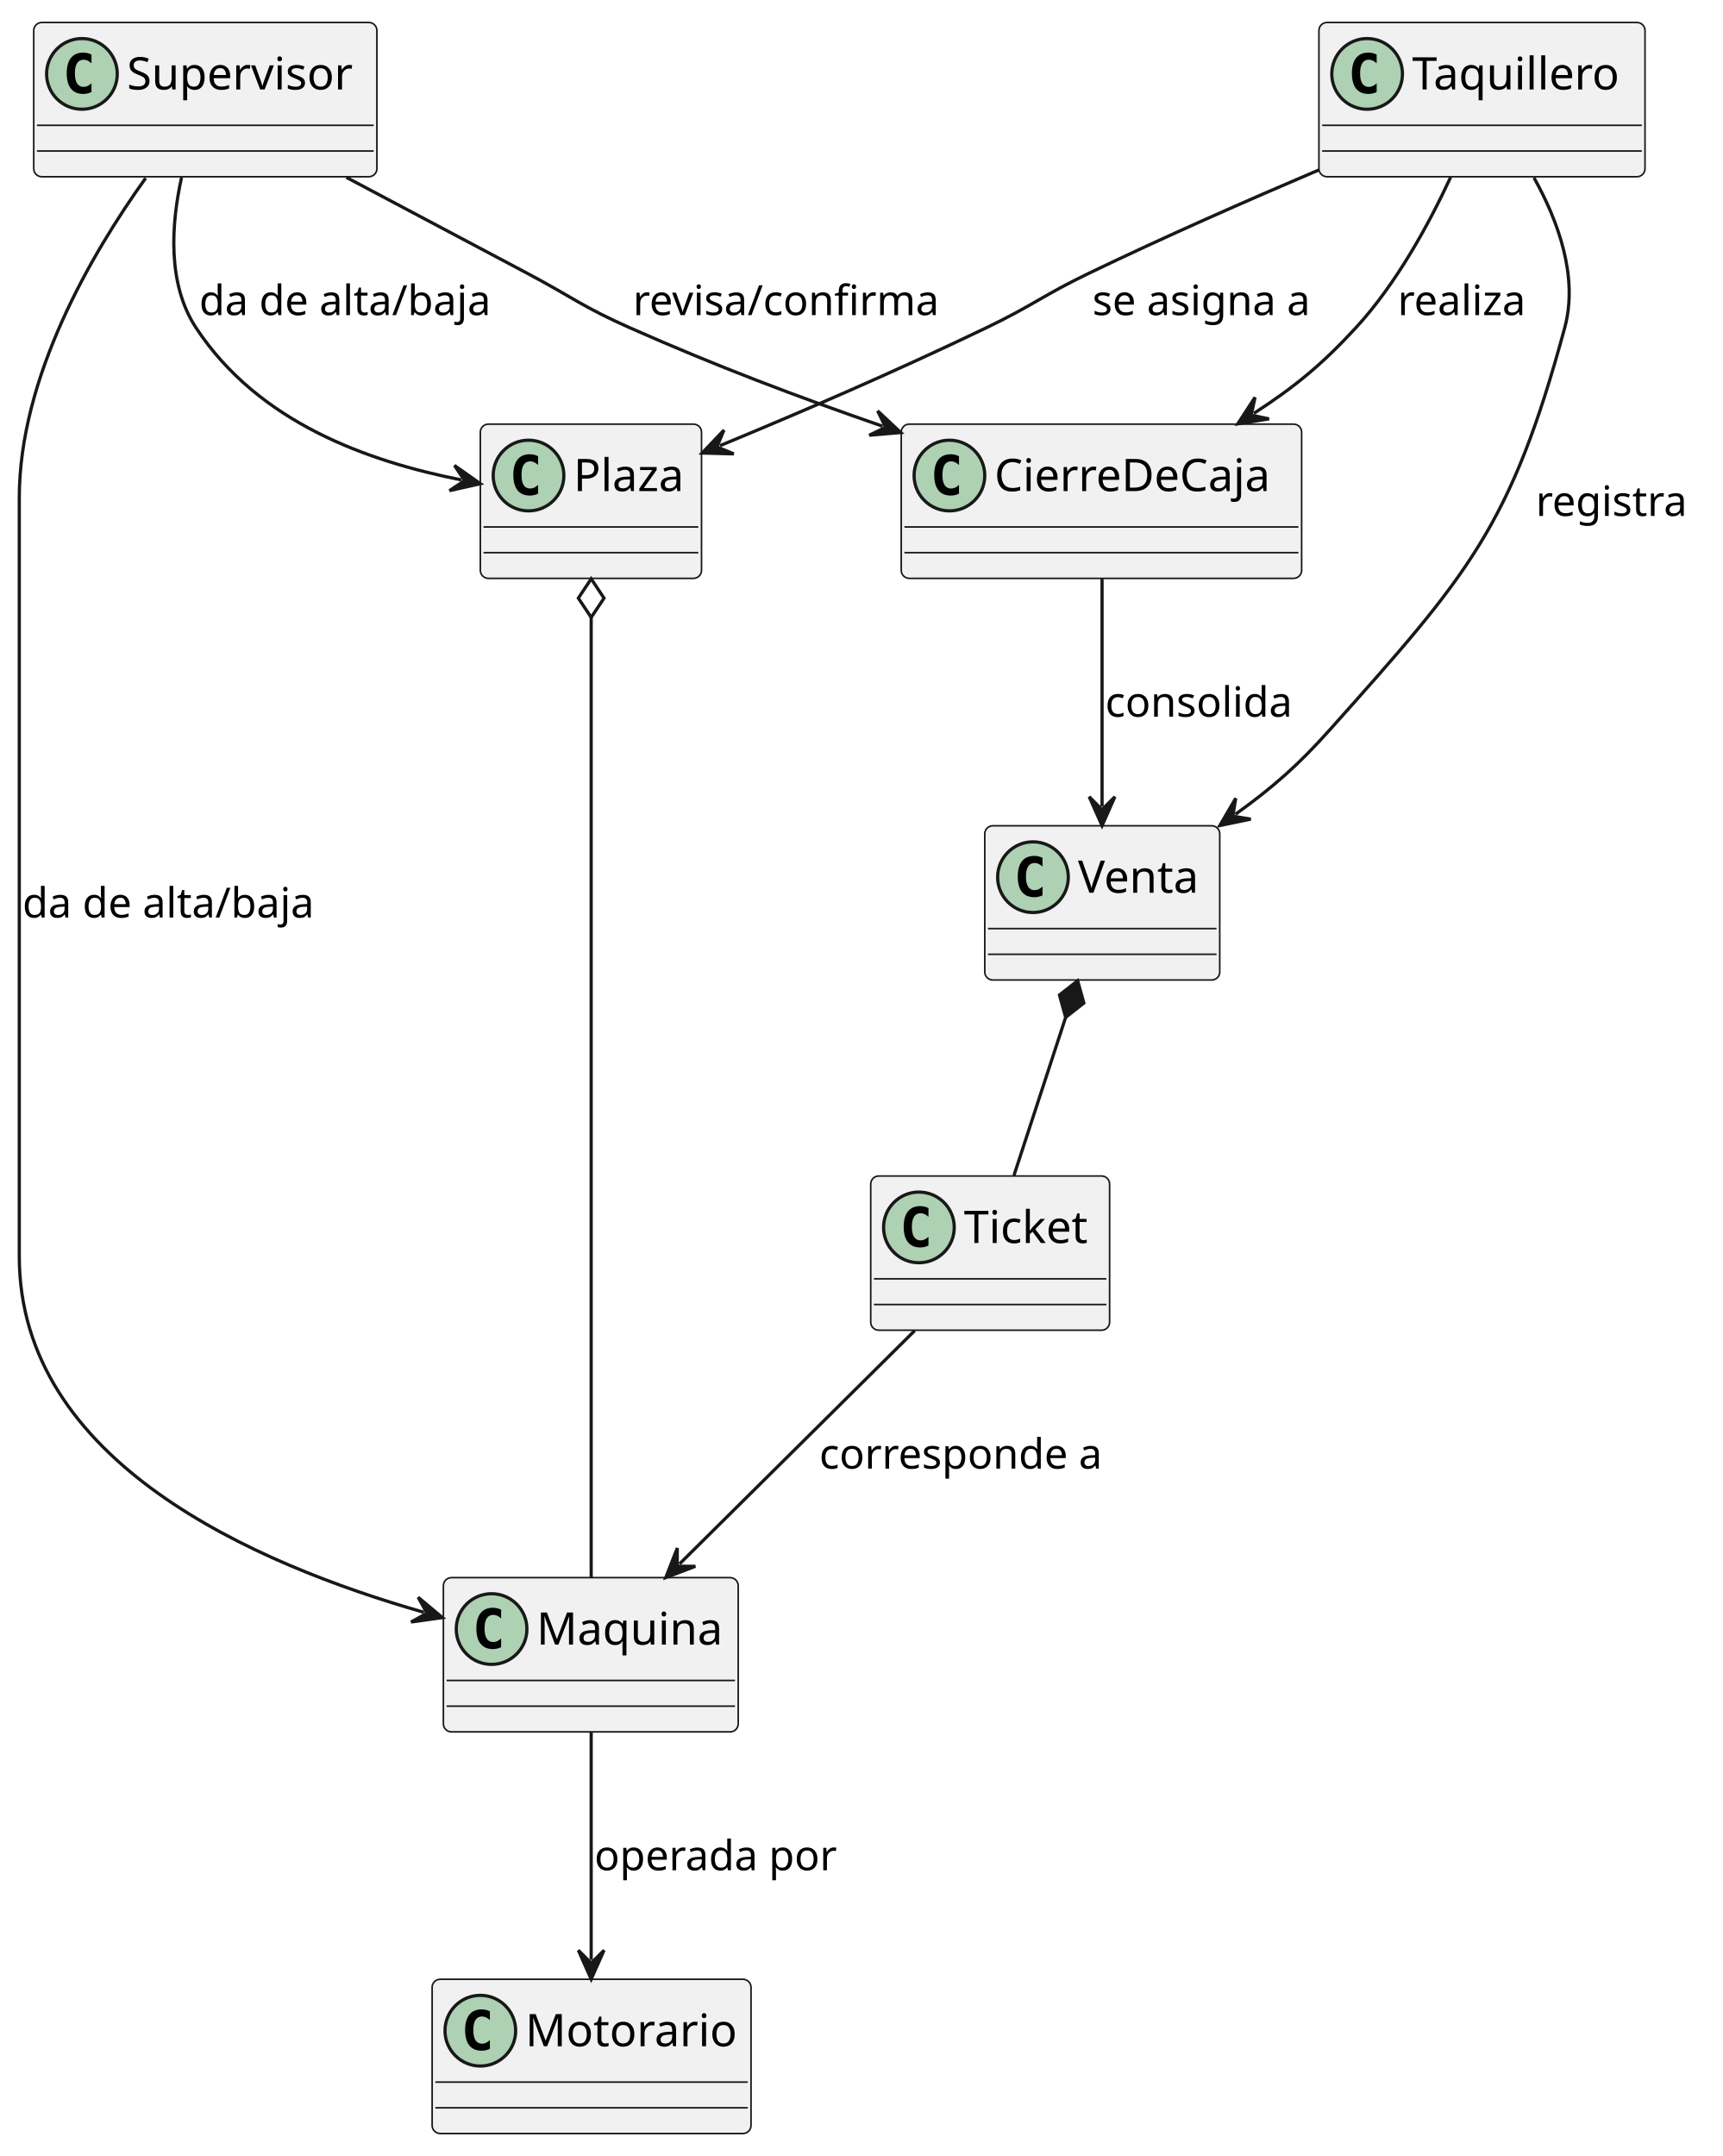
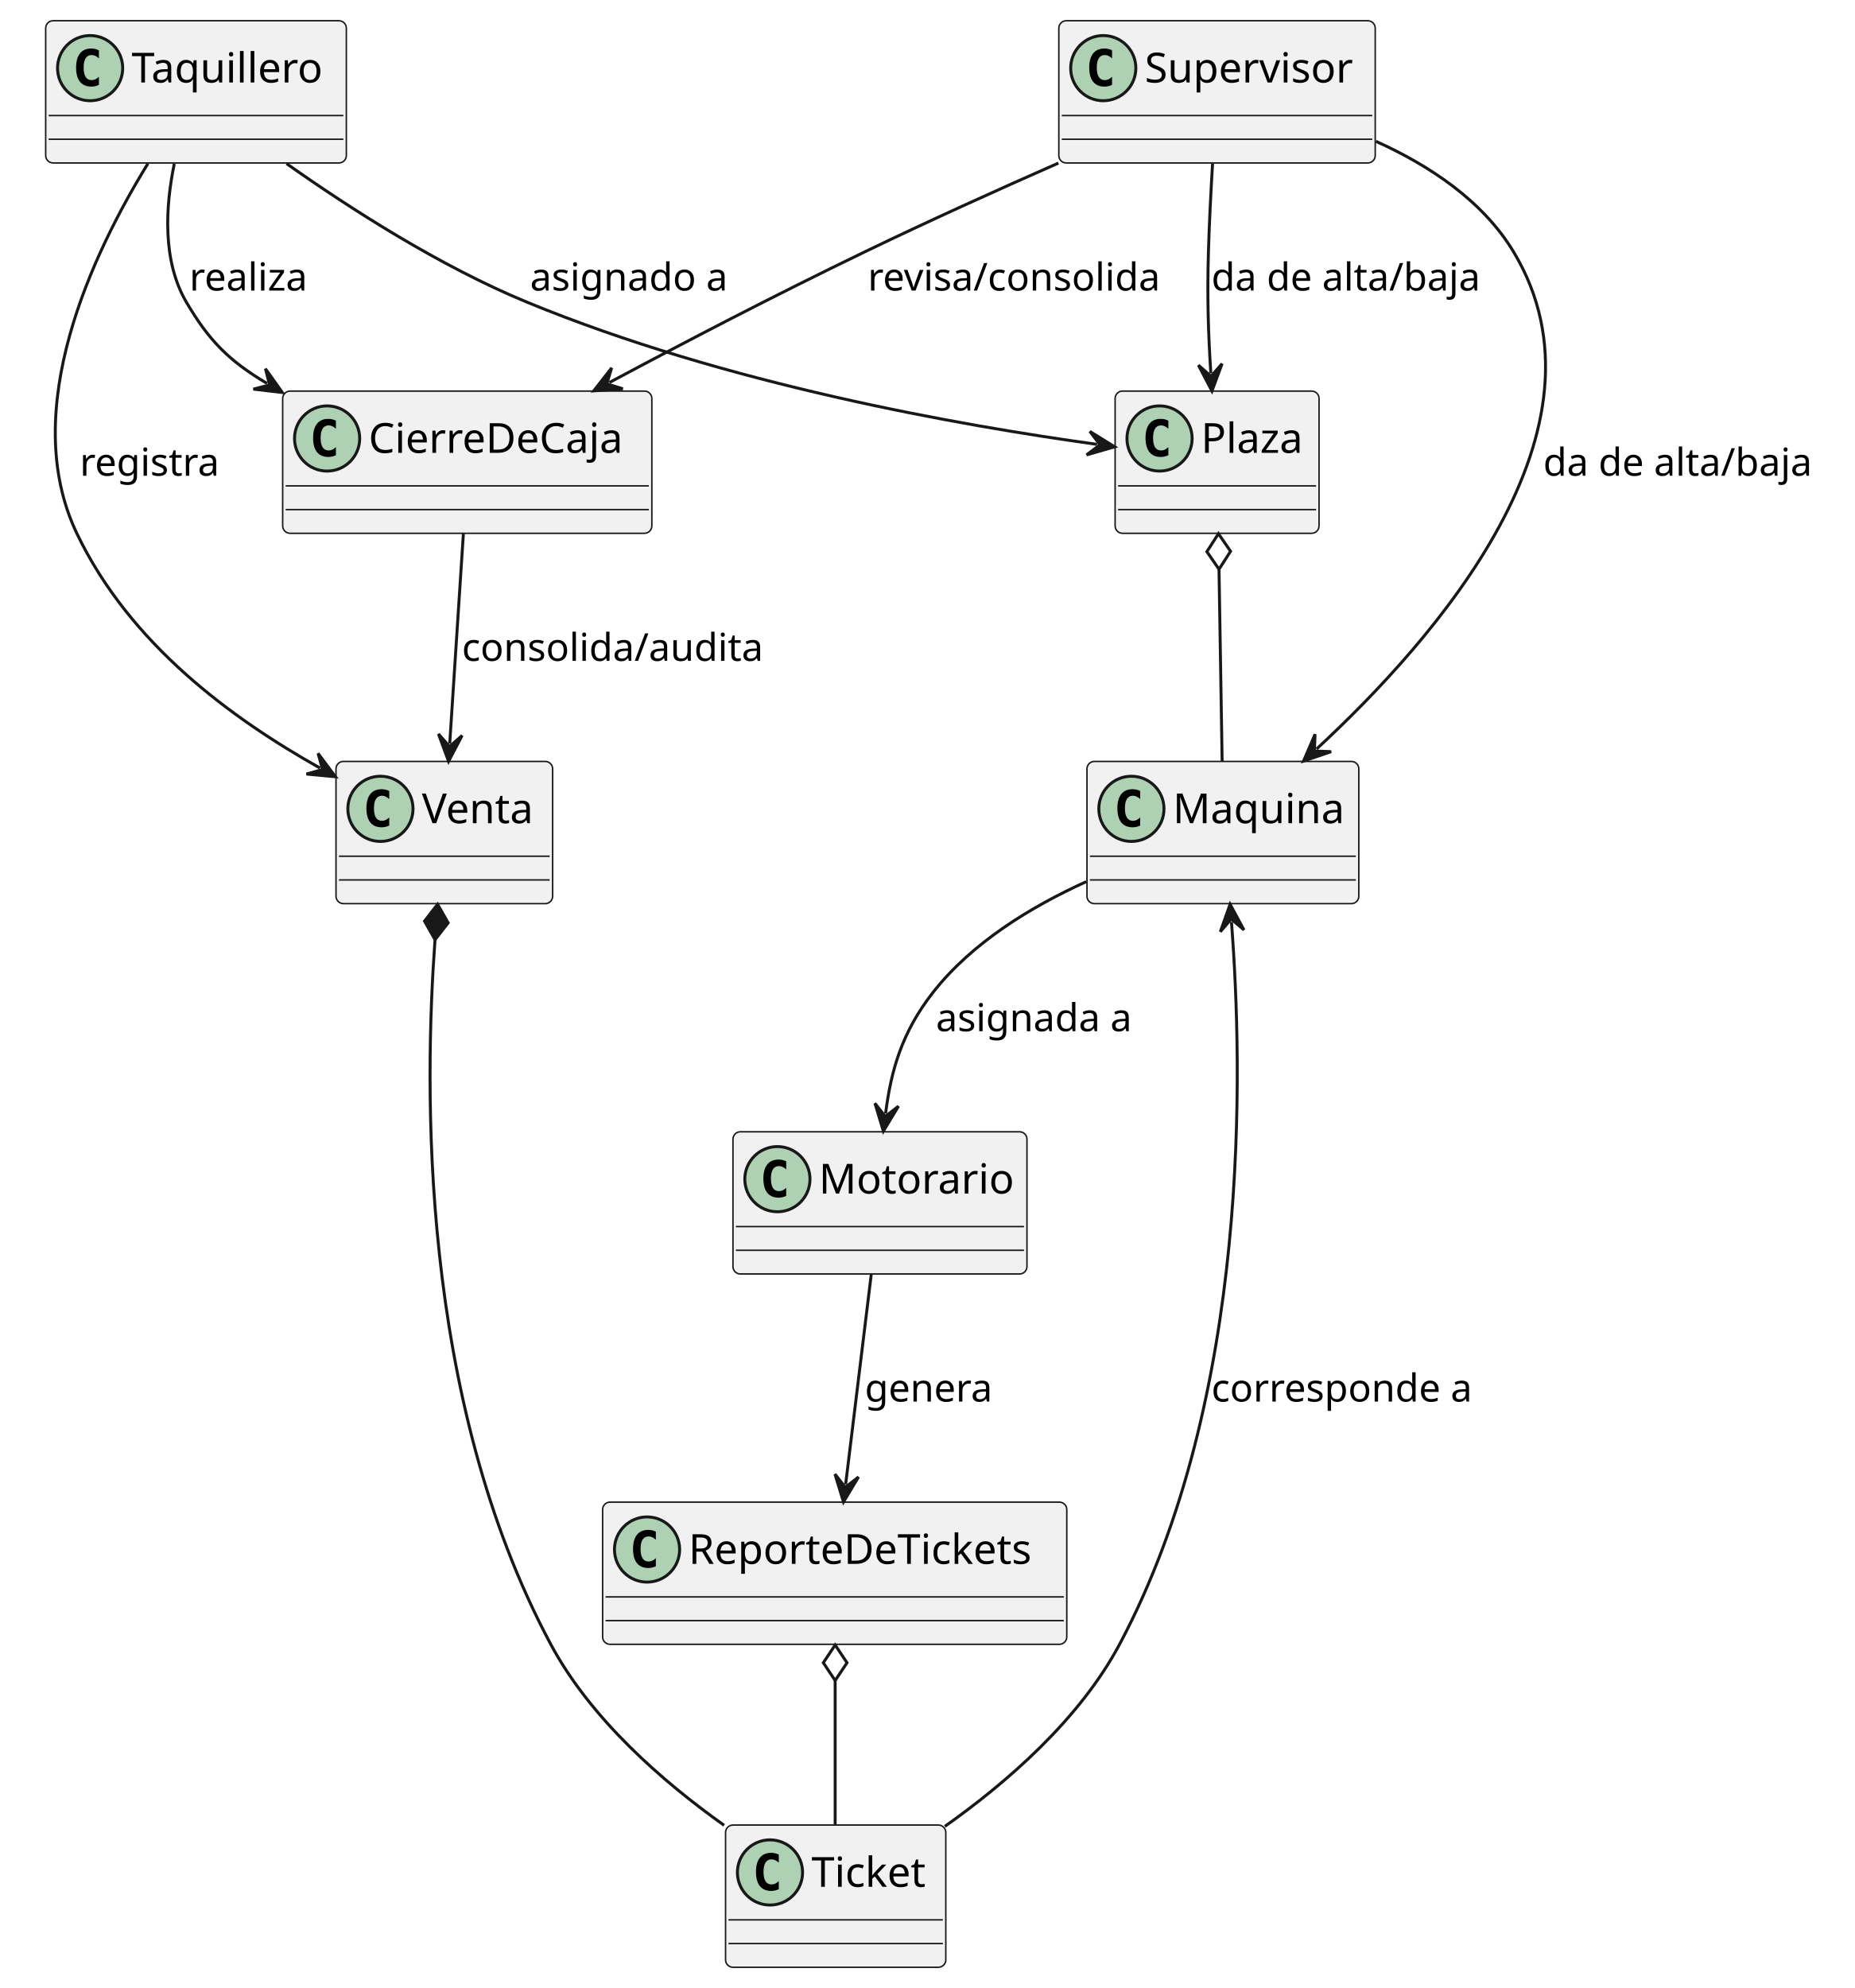
- <svg xmlns="http://www.w3.org/2000/svg" contentStyleType="text/css" data-diagram-type="CLASS" height="671px" preserveAspectRatio="none" style="width:536px;height:671px;background:#FFFFFF;" version="1.1" viewBox="0 0 536 671" width="536px" zoomAndPan="magnify">
+ <svg xmlns="http://www.w3.org/2000/svg" contentStyleType="text/css" data-diagram-type="CLASS" height="671px" preserveAspectRatio="none" style="width:626px;height:671px;background:#FFFFFF;" version="1.1" viewBox="0 0 626 671" width="626px" zoomAndPan="magnify">
  <defs />
  <g>
    <g class="entity" data-qualified-name="Supervisor" data-source-line="1" id="ent0002">
-       <rect fill="#F1F1F1" height="48" rx="2.5" ry="2.5" style="stroke:#181818;stroke-width:0.5;" width="106.806" x="10.5" y="7" />
-       <ellipse cx="25.5" cy="23" fill="#ADD1B2" rx="11" ry="11" style="stroke:#181818;stroke-width:1;" />
-       <path d="M28.469,28.641 Q27.891,28.938 27.25,29.078 Q26.609,29.234 25.906,29.234 Q23.406,29.234 22.078,27.594 Q20.766,25.938 20.766,22.812 Q20.766,19.688 22.078,18.031 Q23.406,16.375 25.906,16.375 Q26.609,16.375 27.25,16.531 Q27.906,16.688 28.469,16.984 L28.469,19.703 Q27.844,19.125 27.25,18.859 Q26.656,18.578 26.031,18.578 Q24.688,18.578 24,19.656 Q23.312,20.719 23.312,22.812 Q23.312,24.906 24,25.984 Q24.688,27.047 26.031,27.047 Q26.656,27.047 27.25,26.781 Q27.844,26.5 28.469,25.922 L28.469,28.641 Z " fill="#000000" />
-       <text fill="#000000" font-family="sans-serif" font-size="14" lengthAdjust="spacing" textLength="74.806" x="39.5" y="27.847">Supervisor</text>
-       <line style="stroke:#181818;stroke-width:0.5;" x1="11.5" x2="116.306" y1="39" y2="39" />
-       <line style="stroke:#181818;stroke-width:0.5;" x1="11.5" x2="116.306" y1="47" y2="47" />
+       <rect fill="#F1F1F1" height="48" rx="2.5" ry="2.5" style="stroke:#181818;stroke-width:0.5;" width="106.806" x="357.42" y="7" />
+       <ellipse cx="372.42" cy="23" fill="#ADD1B2" rx="11" ry="11" style="stroke:#181818;stroke-width:1;" />
+       <path d="M375.389,28.641 Q374.811,28.938 374.17,29.078 Q373.529,29.234 372.826,29.234 Q370.326,29.234 368.998,27.594 Q367.686,25.938 367.686,22.812 Q367.686,19.688 368.998,18.031 Q370.326,16.375 372.826,16.375 Q373.529,16.375 374.17,16.531 Q374.826,16.688 375.389,16.984 L375.389,19.703 Q374.764,19.125 374.17,18.859 Q373.576,18.578 372.951,18.578 Q371.608,18.578 370.92,19.656 Q370.233,20.719 370.233,22.812 Q370.233,24.906 370.92,25.984 Q371.608,27.047 372.951,27.047 Q373.576,27.047 374.17,26.781 Q374.764,26.5 375.389,25.922 L375.389,28.641 Z " fill="#000000" />
+       <text fill="#000000" font-family="sans-serif" font-size="14" lengthAdjust="spacing" textLength="74.806" x="386.42" y="27.847">Supervisor</text>
+       <line style="stroke:#181818;stroke-width:0.5;" x1="358.42" x2="463.226" y1="39" y2="39" />
+       <line style="stroke:#181818;stroke-width:0.5;" x1="358.42" x2="463.226" y1="47" y2="47" />
    </g>
    <g class="entity" data-qualified-name="Taquillero" data-source-line="2" id="ent0003">
-       <rect fill="#F1F1F1" height="48" rx="2.5" ry="2.5" style="stroke:#181818;stroke-width:0.5;" width="101.494" x="410.5" y="7" />
-       <ellipse cx="425.5" cy="23" fill="#ADD1B2" rx="11" ry="11" style="stroke:#181818;stroke-width:1;" />
-       <path d="M428.469,28.641 Q427.891,28.938 427.25,29.078 Q426.609,29.234 425.906,29.234 Q423.406,29.234 422.078,27.594 Q420.766,25.938 420.766,22.812 Q420.766,19.688 422.078,18.031 Q423.406,16.375 425.906,16.375 Q426.609,16.375 427.25,16.531 Q427.906,16.688 428.469,16.984 L428.469,19.703 Q427.844,19.125 427.25,18.859 Q426.656,18.578 426.031,18.578 Q424.688,18.578 424,19.656 Q423.312,20.719 423.312,22.812 Q423.312,24.906 424,25.984 Q424.688,27.047 426.031,27.047 Q426.656,27.047 427.25,26.781 Q427.844,26.5 428.469,25.922 L428.469,28.641 Z " fill="#000000" />
-       <text fill="#000000" font-family="sans-serif" font-size="14" lengthAdjust="spacing" textLength="69.494" x="439.5" y="27.847">Taquillero</text>
-       <line style="stroke:#181818;stroke-width:0.5;" x1="411.5" x2="510.994" y1="39" y2="39" />
-       <line style="stroke:#181818;stroke-width:0.5;" x1="411.5" x2="510.994" y1="47" y2="47" />
+       <rect fill="#F1F1F1" height="48" rx="2.5" ry="2.5" style="stroke:#181818;stroke-width:0.5;" width="101.494" x="15.42" y="7" />
+       <ellipse cx="30.42" cy="23" fill="#ADD1B2" rx="11" ry="11" style="stroke:#181818;stroke-width:1;" />
+       <path d="M33.389,28.641 Q32.811,28.938 32.17,29.078 Q31.529,29.234 30.826,29.234 Q28.326,29.234 26.998,27.594 Q25.686,25.938 25.686,22.812 Q25.686,19.688 26.998,18.031 Q28.326,16.375 30.826,16.375 Q31.529,16.375 32.17,16.531 Q32.826,16.688 33.389,16.984 L33.389,19.703 Q32.764,19.125 32.17,18.859 Q31.576,18.578 30.951,18.578 Q29.608,18.578 28.92,19.656 Q28.233,20.719 28.233,22.812 Q28.233,24.906 28.92,25.984 Q29.608,27.047 30.951,27.047 Q31.576,27.047 32.17,26.781 Q32.764,26.5 33.389,25.922 L33.389,28.641 Z " fill="#000000" />
+       <text fill="#000000" font-family="sans-serif" font-size="14" lengthAdjust="spacing" textLength="69.494" x="44.42" y="27.847">Taquillero</text>
+       <line style="stroke:#181818;stroke-width:0.5;" x1="16.42" x2="115.914" y1="39" y2="39" />
+       <line style="stroke:#181818;stroke-width:0.5;" x1="16.42" x2="115.914" y1="47" y2="47" />
    </g>
    <g class="entity" data-qualified-name="Motorario" data-source-line="3" id="ent0004">
-       <rect fill="#F1F1F1" height="48" rx="2.5" ry="2.5" style="stroke:#181818;stroke-width:0.5;" width="99.245" x="134.5" y="616" />
-       <ellipse cx="149.5" cy="632" fill="#ADD1B2" rx="11" ry="11" style="stroke:#181818;stroke-width:1;" />
-       <path d="M152.469,637.641 Q151.891,637.938 151.25,638.078 Q150.609,638.234 149.906,638.234 Q147.406,638.234 146.078,636.594 Q144.766,634.938 144.766,631.812 Q144.766,628.688 146.078,627.031 Q147.406,625.375 149.906,625.375 Q150.609,625.375 151.25,625.531 Q151.906,625.688 152.469,625.984 L152.469,628.703 Q151.844,628.125 151.25,627.859 Q150.656,627.578 150.031,627.578 Q148.688,627.578 148,628.656 Q147.312,629.719 147.312,631.812 Q147.312,633.906 148,634.984 Q148.688,636.047 150.031,636.047 Q150.656,636.047 151.25,635.781 Q151.844,635.5 152.469,634.922 L152.469,637.641 Z " fill="#000000" />
-       <text fill="#000000" font-family="sans-serif" font-size="14" lengthAdjust="spacing" textLength="67.245" x="163.5" y="636.847">Motorario</text>
-       <line style="stroke:#181818;stroke-width:0.5;" x1="135.5" x2="232.745" y1="648" y2="648" />
-       <line style="stroke:#181818;stroke-width:0.5;" x1="135.5" x2="232.745" y1="656" y2="656" />
+       <rect fill="#F1F1F1" height="48" rx="2.5" ry="2.5" style="stroke:#181818;stroke-width:0.5;" width="99.245" x="247.42" y="382" />
+       <ellipse cx="262.42" cy="398" fill="#ADD1B2" rx="11" ry="11" style="stroke:#181818;stroke-width:1;" />
+       <path d="M265.389,403.641 Q264.811,403.938 264.17,404.078 Q263.529,404.234 262.826,404.234 Q260.326,404.234 258.998,402.594 Q257.686,400.938 257.686,397.812 Q257.686,394.688 258.998,393.031 Q260.326,391.375 262.826,391.375 Q263.529,391.375 264.17,391.531 Q264.826,391.688 265.389,391.984 L265.389,394.703 Q264.764,394.125 264.17,393.859 Q263.576,393.578 262.951,393.578 Q261.608,393.578 260.92,394.656 Q260.233,395.719 260.233,397.812 Q260.233,399.906 260.92,400.984 Q261.608,402.047 262.951,402.047 Q263.576,402.047 264.17,401.781 Q264.764,401.5 265.389,400.922 L265.389,403.641 Z " fill="#000000" />
+       <text fill="#000000" font-family="sans-serif" font-size="14" lengthAdjust="spacing" textLength="67.245" x="276.42" y="402.847">Motorario</text>
+       <line style="stroke:#181818;stroke-width:0.5;" x1="248.42" x2="345.665" y1="414" y2="414" />
+       <line style="stroke:#181818;stroke-width:0.5;" x1="248.42" x2="345.665" y1="422" y2="422" />
    </g>
    <g class="entity" data-qualified-name="Maquina" data-source-line="5" id="ent0005">
-       <rect fill="#F1F1F1" height="48" rx="2.5" ry="2.5" style="stroke:#181818;stroke-width:0.5;" width="91.76" x="138" y="491" />
-       <ellipse cx="153" cy="507" fill="#ADD1B2" rx="11" ry="11" style="stroke:#181818;stroke-width:1;" />
-       <path d="M155.969,512.641 Q155.391,512.938 154.75,513.078 Q154.109,513.234 153.406,513.234 Q150.906,513.234 149.578,511.594 Q148.266,509.938 148.266,506.812 Q148.266,503.688 149.578,502.031 Q150.906,500.375 153.406,500.375 Q154.109,500.375 154.75,500.531 Q155.406,500.688 155.969,500.984 L155.969,503.703 Q155.344,503.125 154.75,502.859 Q154.156,502.578 153.531,502.578 Q152.188,502.578 151.5,503.656 Q150.812,504.719 150.812,506.812 Q150.812,508.906 151.5,509.984 Q152.188,511.047 153.531,511.047 Q154.156,511.047 154.75,510.781 Q155.344,510.5 155.969,509.922 L155.969,512.641 Z " fill="#000000" />
-       <text fill="#000000" font-family="sans-serif" font-size="14" lengthAdjust="spacing" textLength="59.76" x="167" y="511.847">Maquina</text>
-       <line style="stroke:#181818;stroke-width:0.5;" x1="139" x2="228.76" y1="523" y2="523" />
-       <line style="stroke:#181818;stroke-width:0.5;" x1="139" x2="228.76" y1="531" y2="531" />
+       <rect fill="#F1F1F1" height="48" rx="2.5" ry="2.5" style="stroke:#181818;stroke-width:0.5;" width="91.76" x="366.92" y="257" />
+       <ellipse cx="381.92" cy="273" fill="#ADD1B2" rx="11" ry="11" style="stroke:#181818;stroke-width:1;" />
+       <path d="M384.889,278.641 Q384.311,278.938 383.67,279.078 Q383.029,279.234 382.326,279.234 Q379.826,279.234 378.498,277.594 Q377.186,275.938 377.186,272.812 Q377.186,269.688 378.498,268.031 Q379.826,266.375 382.326,266.375 Q383.029,266.375 383.67,266.531 Q384.326,266.688 384.889,266.984 L384.889,269.703 Q384.264,269.125 383.67,268.859 Q383.076,268.578 382.451,268.578 Q381.108,268.578 380.42,269.656 Q379.733,270.719 379.733,272.812 Q379.733,274.906 380.42,275.984 Q381.108,277.047 382.451,277.047 Q383.076,277.047 383.67,276.781 Q384.264,276.5 384.889,275.922 L384.889,278.641 Z " fill="#000000" />
+       <text fill="#000000" font-family="sans-serif" font-size="14" lengthAdjust="spacing" textLength="59.76" x="395.92" y="277.847">Maquina</text>
+       <line style="stroke:#181818;stroke-width:0.5;" x1="367.92" x2="457.68" y1="289" y2="289" />
+       <line style="stroke:#181818;stroke-width:0.5;" x1="367.92" x2="457.68" y1="297" y2="297" />
    </g>
    <g class="entity" data-qualified-name="Plaza" data-source-line="6" id="ent0006">
-       <rect fill="#F1F1F1" height="48" rx="2.5" ry="2.5" style="stroke:#181818;stroke-width:0.5;" width="68.839" x="149.5" y="132" />
-       <ellipse cx="164.5" cy="148" fill="#ADD1B2" rx="11" ry="11" style="stroke:#181818;stroke-width:1;" />
-       <path d="M167.469,153.641 Q166.891,153.938 166.25,154.078 Q165.609,154.234 164.906,154.234 Q162.406,154.234 161.078,152.594 Q159.766,150.938 159.766,147.812 Q159.766,144.688 161.078,143.031 Q162.406,141.375 164.906,141.375 Q165.609,141.375 166.25,141.531 Q166.906,141.688 167.469,141.984 L167.469,144.703 Q166.844,144.125 166.25,143.859 Q165.656,143.578 165.031,143.578 Q163.688,143.578 163,144.656 Q162.312,145.719 162.312,147.812 Q162.312,149.906 163,150.984 Q163.688,152.047 165.031,152.047 Q165.656,152.047 166.25,151.781 Q166.844,151.5 167.469,150.922 L167.469,153.641 Z " fill="#000000" />
-       <text fill="#000000" font-family="sans-serif" font-size="14" lengthAdjust="spacing" textLength="36.839" x="178.5" y="152.847">Plaza</text>
-       <line style="stroke:#181818;stroke-width:0.5;" x1="150.5" x2="217.339" y1="164" y2="164" />
-       <line style="stroke:#181818;stroke-width:0.5;" x1="150.5" x2="217.339" y1="172" y2="172" />
+       <rect fill="#F1F1F1" height="48" rx="2.5" ry="2.5" style="stroke:#181818;stroke-width:0.5;" width="68.839" x="376.42" y="132" />
+       <ellipse cx="391.42" cy="148" fill="#ADD1B2" rx="11" ry="11" style="stroke:#181818;stroke-width:1;" />
+       <path d="M394.389,153.641 Q393.811,153.938 393.17,154.078 Q392.529,154.234 391.826,154.234 Q389.326,154.234 387.998,152.594 Q386.686,150.938 386.686,147.812 Q386.686,144.688 387.998,143.031 Q389.326,141.375 391.826,141.375 Q392.529,141.375 393.17,141.531 Q393.826,141.688 394.389,141.984 L394.389,144.703 Q393.764,144.125 393.17,143.859 Q392.576,143.578 391.951,143.578 Q390.608,143.578 389.92,144.656 Q389.233,145.719 389.233,147.812 Q389.233,149.906 389.92,150.984 Q390.608,152.047 391.951,152.047 Q392.576,152.047 393.17,151.781 Q393.764,151.5 394.389,150.922 L394.389,153.641 Z " fill="#000000" />
+       <text fill="#000000" font-family="sans-serif" font-size="14" lengthAdjust="spacing" textLength="36.839" x="405.42" y="152.847">Plaza</text>
+       <line style="stroke:#181818;stroke-width:0.5;" x1="377.42" x2="444.259" y1="164" y2="164" />
+       <line style="stroke:#181818;stroke-width:0.5;" x1="377.42" x2="444.259" y1="172" y2="172" />
    </g>
    <g class="entity" data-qualified-name="Venta" data-source-line="7" id="ent0007">
-       <rect fill="#F1F1F1" height="48" rx="2.5" ry="2.5" style="stroke:#181818;stroke-width:0.5;" width="73.132" x="306.5" y="257" />
-       <ellipse cx="321.5" cy="273" fill="#ADD1B2" rx="11" ry="11" style="stroke:#181818;stroke-width:1;" />
-       <path d="M324.469,278.641 Q323.891,278.938 323.25,279.078 Q322.609,279.234 321.906,279.234 Q319.406,279.234 318.078,277.594 Q316.766,275.938 316.766,272.812 Q316.766,269.688 318.078,268.031 Q319.406,266.375 321.906,266.375 Q322.609,266.375 323.25,266.531 Q323.906,266.688 324.469,266.984 L324.469,269.703 Q323.844,269.125 323.25,268.859 Q322.656,268.578 322.031,268.578 Q320.688,268.578 320,269.656 Q319.312,270.719 319.312,272.812 Q319.312,274.906 320,275.984 Q320.688,277.047 322.031,277.047 Q322.656,277.047 323.25,276.781 Q323.844,276.5 324.469,275.922 L324.469,278.641 Z " fill="#000000" />
-       <text fill="#000000" font-family="sans-serif" font-size="14" lengthAdjust="spacing" textLength="41.132" x="335.5" y="277.847">Venta</text>
-       <line style="stroke:#181818;stroke-width:0.5;" x1="307.5" x2="378.632" y1="289" y2="289" />
-       <line style="stroke:#181818;stroke-width:0.5;" x1="307.5" x2="378.632" y1="297" y2="297" />
+       <rect fill="#F1F1F1" height="48" rx="2.5" ry="2.5" style="stroke:#181818;stroke-width:0.5;" width="73.132" x="113.42" y="257" />
+       <ellipse cx="128.42" cy="273" fill="#ADD1B2" rx="11" ry="11" style="stroke:#181818;stroke-width:1;" />
+       <path d="M131.389,278.641 Q130.811,278.938 130.17,279.078 Q129.529,279.234 128.826,279.234 Q126.326,279.234 124.998,277.594 Q123.686,275.938 123.686,272.812 Q123.686,269.688 124.998,268.031 Q126.326,266.375 128.826,266.375 Q129.529,266.375 130.17,266.531 Q130.826,266.688 131.389,266.984 L131.389,269.703 Q130.764,269.125 130.17,268.859 Q129.576,268.578 128.951,268.578 Q127.608,268.578 126.92,269.656 Q126.233,270.719 126.233,272.812 Q126.233,274.906 126.92,275.984 Q127.608,277.047 128.951,277.047 Q129.576,277.047 130.17,276.781 Q130.764,276.5 131.389,275.922 L131.389,278.641 Z " fill="#000000" />
+       <text fill="#000000" font-family="sans-serif" font-size="14" lengthAdjust="spacing" textLength="41.132" x="142.42" y="277.847">Venta</text>
+       <line style="stroke:#181818;stroke-width:0.5;" x1="114.42" x2="185.552" y1="289" y2="289" />
+       <line style="stroke:#181818;stroke-width:0.5;" x1="114.42" x2="185.552" y1="297" y2="297" />
    </g>
    <g class="entity" data-qualified-name="Ticket" data-source-line="8" id="ent0008">
-       <rect fill="#F1F1F1" height="48" rx="2.5" ry="2.5" style="stroke:#181818;stroke-width:0.5;" width="74.349" x="271" y="366" />
-       <ellipse cx="286" cy="382" fill="#ADD1B2" rx="11" ry="11" style="stroke:#181818;stroke-width:1;" />
-       <path d="M288.969,387.641 Q288.391,387.938 287.75,388.078 Q287.109,388.234 286.406,388.234 Q283.906,388.234 282.578,386.594 Q281.266,384.938 281.266,381.812 Q281.266,378.688 282.578,377.031 Q283.906,375.375 286.406,375.375 Q287.109,375.375 287.75,375.531 Q288.406,375.688 288.969,375.984 L288.969,378.703 Q288.344,378.125 287.75,377.859 Q287.156,377.578 286.531,377.578 Q285.188,377.578 284.5,378.656 Q283.812,379.719 283.812,381.812 Q283.812,383.906 284.5,384.984 Q285.188,386.047 286.531,386.047 Q287.156,386.047 287.75,385.781 Q288.344,385.5 288.969,384.922 L288.969,387.641 Z " fill="#000000" />
-       <text fill="#000000" font-family="sans-serif" font-size="14" lengthAdjust="spacing" textLength="42.349" x="300" y="386.847">Ticket</text>
-       <line style="stroke:#181818;stroke-width:0.5;" x1="272" x2="344.349" y1="398" y2="398" />
-       <line style="stroke:#181818;stroke-width:0.5;" x1="272" x2="344.349" y1="406" y2="406" />
+       <rect fill="#F1F1F1" height="48" rx="2.5" ry="2.5" style="stroke:#181818;stroke-width:0.5;" width="74.349" x="244.92" y="616" />
+       <ellipse cx="259.92" cy="632" fill="#ADD1B2" rx="11" ry="11" style="stroke:#181818;stroke-width:1;" />
+       <path d="M262.889,637.641 Q262.311,637.938 261.67,638.078 Q261.029,638.234 260.326,638.234 Q257.826,638.234 256.498,636.594 Q255.186,634.938 255.186,631.812 Q255.186,628.688 256.498,627.031 Q257.826,625.375 260.326,625.375 Q261.029,625.375 261.67,625.531 Q262.326,625.688 262.889,625.984 L262.889,628.703 Q262.264,628.125 261.67,627.859 Q261.076,627.578 260.451,627.578 Q259.108,627.578 258.42,628.656 Q257.733,629.719 257.733,631.812 Q257.733,633.906 258.42,634.984 Q259.108,636.047 260.451,636.047 Q261.076,636.047 261.67,635.781 Q262.264,635.5 262.889,634.922 L262.889,637.641 Z " fill="#000000" />
+       <text fill="#000000" font-family="sans-serif" font-size="14" lengthAdjust="spacing" textLength="42.349" x="273.92" y="636.847">Ticket</text>
+       <line style="stroke:#181818;stroke-width:0.5;" x1="245.92" x2="318.269" y1="648" y2="648" />
+       <line style="stroke:#181818;stroke-width:0.5;" x1="245.92" x2="318.269" y1="656" y2="656" />
    </g>
    <g class="entity" data-qualified-name="CierreDeCaja" data-source-line="9" id="ent0009">
-       <rect fill="#F1F1F1" height="48" rx="2.5" ry="2.5" style="stroke:#181818;stroke-width:0.5;" width="124.62" x="280.5" y="132" />
-       <ellipse cx="295.5" cy="148" fill="#ADD1B2" rx="11" ry="11" style="stroke:#181818;stroke-width:1;" />
-       <path d="M298.469,153.641 Q297.891,153.938 297.25,154.078 Q296.609,154.234 295.906,154.234 Q293.406,154.234 292.078,152.594 Q290.766,150.938 290.766,147.812 Q290.766,144.688 292.078,143.031 Q293.406,141.375 295.906,141.375 Q296.609,141.375 297.25,141.531 Q297.906,141.688 298.469,141.984 L298.469,144.703 Q297.844,144.125 297.25,143.859 Q296.656,143.578 296.031,143.578 Q294.688,143.578 294,144.656 Q293.312,145.719 293.312,147.812 Q293.312,149.906 294,150.984 Q294.688,152.047 296.031,152.047 Q296.656,152.047 297.25,151.781 Q297.844,151.5 298.469,150.922 L298.469,153.641 Z " fill="#000000" />
-       <text fill="#000000" font-family="sans-serif" font-size="14" lengthAdjust="spacing" textLength="92.62" x="309.5" y="152.847">CierreDeCaja</text>
-       <line style="stroke:#181818;stroke-width:0.5;" x1="281.5" x2="404.12" y1="164" y2="164" />
-       <line style="stroke:#181818;stroke-width:0.5;" x1="281.5" x2="404.12" y1="172" y2="172" />
+       <rect fill="#F1F1F1" height="48" rx="2.5" ry="2.5" style="stroke:#181818;stroke-width:0.5;" width="124.62" x="95.42" y="132" />
+       <ellipse cx="110.42" cy="148" fill="#ADD1B2" rx="11" ry="11" style="stroke:#181818;stroke-width:1;" />
+       <path d="M113.389,153.641 Q112.811,153.938 112.17,154.078 Q111.529,154.234 110.826,154.234 Q108.326,154.234 106.998,152.594 Q105.686,150.938 105.686,147.812 Q105.686,144.688 106.998,143.031 Q108.326,141.375 110.826,141.375 Q111.529,141.375 112.17,141.531 Q112.826,141.688 113.389,141.984 L113.389,144.703 Q112.764,144.125 112.17,143.859 Q111.576,143.578 110.951,143.578 Q109.608,143.578 108.92,144.656 Q108.233,145.719 108.233,147.812 Q108.233,149.906 108.92,150.984 Q109.608,152.047 110.951,152.047 Q111.576,152.047 112.17,151.781 Q112.764,151.5 113.389,150.922 L113.389,153.641 Z " fill="#000000" />
+       <text fill="#000000" font-family="sans-serif" font-size="14" lengthAdjust="spacing" textLength="92.62" x="124.42" y="152.847">CierreDeCaja</text>
+       <line style="stroke:#181818;stroke-width:0.5;" x1="96.42" x2="219.04" y1="164" y2="164" />
+       <line style="stroke:#181818;stroke-width:0.5;" x1="96.42" x2="219.04" y1="172" y2="172" />
    </g>
-     <g class="link" data-entity-1="ent0006" data-entity-2="ent0005" data-link-type="aggregation" data-source-line="11" id="lnk10">
-       <path codeLine="11" d="M184,192.15 C184,256.73 184,426.38 184,490.9" fill="none" id="Plaza-backto-Maquina" style="stroke:#181818;stroke-width:1;" />
-       <polygon fill="none" points="184,180.15,180,186.15,184,192.15,188,186.15,184,180.15" style="stroke:#181818;stroke-width:1;" />
+     <g class="entity" data-qualified-name="ReporteDeTickets" data-source-line="10" id="ent0010">
+       <rect fill="#F1F1F1" height="48" rx="2.5" ry="2.5" style="stroke:#181818;stroke-width:0.5;" width="156.688" x="203.42" y="507" />
+       <ellipse cx="218.42" cy="523" fill="#ADD1B2" rx="11" ry="11" style="stroke:#181818;stroke-width:1;" />
+       <path d="M221.389,528.641 Q220.811,528.938 220.17,529.078 Q219.529,529.234 218.826,529.234 Q216.326,529.234 214.998,527.594 Q213.686,525.938 213.686,522.812 Q213.686,519.688 214.998,518.031 Q216.326,516.375 218.826,516.375 Q219.529,516.375 220.17,516.531 Q220.826,516.688 221.389,516.984 L221.389,519.703 Q220.764,519.125 220.17,518.859 Q219.576,518.578 218.951,518.578 Q217.607,518.578 216.92,519.656 Q216.232,520.719 216.232,522.812 Q216.232,524.906 216.92,525.984 Q217.607,527.047 218.951,527.047 Q219.576,527.047 220.17,526.781 Q220.764,526.5 221.389,525.922 L221.389,528.641 Z " fill="#000000" />
+       <text fill="#000000" font-family="sans-serif" font-size="14" lengthAdjust="spacing" textLength="124.688" x="232.42" y="527.847">ReporteDeTickets</text>
+       <line style="stroke:#181818;stroke-width:0.5;" x1="204.42" x2="359.108" y1="539" y2="539" />
+       <line style="stroke:#181818;stroke-width:0.5;" x1="204.42" x2="359.108" y1="547" y2="547" />
    </g>
-     <g class="link" data-entity-1="ent0005" data-entity-2="ent0004" data-link-type="dependency" data-source-line="13" id="lnk11">
-       <path codeLine="13" d="M184,539.14 C184,561.13 184,588.01 184,609.97" fill="none" id="Maquina-to-Motorario" style="stroke:#181818;stroke-width:1;" />
-       <polygon fill="#181818" points="184,615.97,188,606.97,184,610.97,180,606.97,184,615.97" style="stroke:#181818;stroke-width:1;" />
-       <text fill="#000000" font-family="sans-serif" font-size="13" lengthAdjust="spacing" textLength="79.415" x="185" y="582.067">operada por</text>
+     <g class="link" data-entity-1="ent0006" data-entity-2="ent0005" data-link-type="aggregation" data-source-line="12" id="lnk11">
+       <path codeLine="12" d="M411.491,192.138 C411.841,214.129 412.19,235.01 412.55,256.97" fill="none" id="Plaza-backto-Maquina" style="stroke:#181818;stroke-width:1;" />
+       <polygon fill="none" points="411.3,180.14,407.396,186.203,411.491,192.138,415.395,186.076,411.3,180.14" style="stroke:#181818;stroke-width:1;" />
    </g>
-     <g class="link" data-entity-1="ent0008" data-entity-2="ent0005" data-link-type="dependency" data-source-line="14" id="lnk12">
-       <path codeLine="14" d="M284.68,414.14 C262.51,436.13 233.609,464.784 211.479,486.744" fill="none" id="Ticket-to-Maquina" style="stroke:#181818;stroke-width:1;" />
-       <polygon fill="#181818" points="207.22,490.97,216.426,487.47,210.769,487.448,210.791,481.791,207.22,490.97" style="stroke:#181818;stroke-width:1;" />
-       <text fill="#000000" font-family="sans-serif" font-size="13" lengthAdjust="spacing" textLength="93.355" x="255" y="457.067">corresponde a</text>
+     <g class="link" data-entity-1="ent0005" data-entity-2="ent0004" data-link-type="dependency" data-source-line="14" id="lnk12">
+       <path codeLine="14" d="M366.69,297.58 C348.14,305.98 328.08,318.16 314.92,335 C304.49,348.35 300.802,361.127 298.942,375.857" fill="none" id="Maquina-to-Motorario" style="stroke:#181818;stroke-width:1;" />
+       <polygon fill="#181818" points="298.19,381.81,303.286,373.382,298.816,376.849,295.349,372.38,298.19,381.81" style="stroke:#181818;stroke-width:1;" />
+       <text fill="#000000" font-family="sans-serif" font-size="13" lengthAdjust="spacing" textLength="71.126" x="315.92" y="348.067">asignada a</text>
    </g>
-     <g class="link" data-entity-1="ent0003" data-entity-2="ent0006" data-link-type="dependency" data-source-line="16" id="lnk13">
-       <path codeLine="16" d="M410.44,52.91 C388.33,62.33 362.2,73.82 339,85 C324.49,91.99 321.52,95.03 307,102 C277.55,116.14 248.924,128.426 224.074,138.706" fill="none" id="Taquillero-to-Plaza" style="stroke:#181818;stroke-width:1;" />
-       <polygon fill="#181818" points="218.53,141,228.375,141.256,223.15,139.089,225.317,133.863,218.53,141" style="stroke:#181818;stroke-width:1;" />
-       <text fill="#000000" font-family="sans-serif" font-size="13" lengthAdjust="spacing" textLength="73.811" x="340" y="98.067">se asigna a</text>
+     <g class="link" data-entity-1="ent0004" data-entity-2="ent0010" data-link-type="dependency" data-source-line="15" id="lnk13">
+       <path codeLine="15" d="M294.1,430.14 C291.42,452.13 288.137,479.054 285.457,501.014" fill="none" id="Motorario-to-ReporteDeTickets" style="stroke:#181818;stroke-width:1;" />
+       <polygon fill="#181818" points="284.73,506.97,289.791,498.521,285.336,502.007,281.85,497.552,284.73,506.97" style="stroke:#181818;stroke-width:1;" />
+       <text fill="#000000" font-family="sans-serif" font-size="13" lengthAdjust="spacing" textLength="45.798" x="291.92" y="473.067">genera</text>
    </g>
-     <g class="link" data-entity-1="ent0003" data-entity-2="ent0007" data-link-type="dependency" data-source-line="17" id="lnk14">
-       <path codeLine="17" d="M477.43,55.3 C484.94,68.76 491.3,86.11 487,102 C470.19,164.1 456.86,179.02 414,227 C404.06,238.13 396.329,244.924 384.509,253.434" fill="none" id="Taquillero-to-Venta" style="stroke:#181818;stroke-width:1;" />
-       <polygon fill="#181818" points="379.64,256.94,389.281,254.928,383.698,254.019,384.607,248.435,379.64,256.94" style="stroke:#181818;stroke-width:1;" />
-       <text fill="#000000" font-family="sans-serif" font-size="13" lengthAdjust="spacing" textLength="50.388" x="478" y="160.567">registra</text>
+     <g class="link" data-entity-1="ent0008" data-entity-2="ent0005" data-link-type="dependency" data-source-line="16" id="lnk14">
+       <path codeLine="16" d="M318.95,616.45 C339.83,601.67 364.38,580.41 377.92,555 C422.31,471.72 419.503,360.432 415.693,311.192" fill="none" id="Ticket-to-Maquina" style="stroke:#181818;stroke-width:1;" />
+       <polygon fill="#181818" points="415.23,305.21,411.936,314.492,415.616,310.195,419.912,313.875,415.23,305.21" style="stroke:#181818;stroke-width:1;" />
+       <text fill="#000000" font-family="sans-serif" font-size="13" lengthAdjust="spacing" textLength="93.355" x="408.92" y="473.067">corresponde a</text>
    </g>
-     <g class="link" data-entity-1="ent0007" data-entity-2="ent0008" data-link-type="composition" data-source-line="18" id="lnk15">
-       <path codeLine="18" d="M331.673,316.623 C325.793,334.563 321.45,347.89 315.58,365.83" fill="none" id="Venta-backto-Ticket" style="stroke:#181818;stroke-width:1;" />
-       <polygon fill="#181818" points="335.41,305.22,329.74,309.676,331.673,316.623,337.342,312.167,335.41,305.22" style="stroke:#181818;stroke-width:1;" />
+     <g class="link" data-entity-1="ent0010" data-entity-2="ent0008" data-link-type="aggregation" data-source-line="17" id="lnk15">
+       <path codeLine="17" d="M281.92,567.22 C281.92,585.16 281.92,597.89 281.92,615.83" fill="none" id="ReporteDeTickets-backto-Ticket" style="stroke:#181818;stroke-width:1;" />
+       <polygon fill="none" points="281.92,555.22,277.92,561.22,281.92,567.22,285.92,561.22,281.92,555.22" style="stroke:#181818;stroke-width:1;" />
    </g>
-     <g class="link" data-entity-1="ent0009" data-entity-2="ent0007" data-link-type="dependency" data-source-line="20" id="lnk16">
-       <path codeLine="20" d="M343,180.14 C343,202.13 343,229.01 343,250.97" fill="none" id="CierreDeCaja-to-Venta" style="stroke:#181818;stroke-width:1;" />
-       <polygon fill="#181818" points="343,256.97,347,247.97,343,251.97,339,247.97,343,256.97" style="stroke:#181818;stroke-width:1;" />
-       <text fill="#000000" font-family="sans-serif" font-size="13" lengthAdjust="spacing" textLength="61.509" x="344" y="223.067">consolida</text>
+     <g class="link" data-entity-1="ent0003" data-entity-2="ent0006" data-link-type="dependency" data-source-line="19" id="lnk16">
+       <path codeLine="19" d="M96.73,55.22 C118.41,70.54 148.67,89.94 177.92,102 C245.23,129.76 323.807,143.536 370.317,149.986" fill="none" id="Taquillero-to-Plaza" style="stroke:#181818;stroke-width:1;" />
+       <polygon fill="#181818" points="376.26,150.81,367.895,145.612,371.307,150.123,366.796,153.536,376.26,150.81" style="stroke:#181818;stroke-width:1;" />
+       <text fill="#000000" font-family="sans-serif" font-size="13" lengthAdjust="spacing" textLength="71.113" x="178.92" y="98.067">asignado a</text>
    </g>
-     <g class="link" data-entity-1="ent0003" data-entity-2="ent0009" data-link-type="dependency" data-source-line="21" id="lnk17">
-       <path codeLine="21" d="M451.47,55.2 C444.72,69.75 434.63,88.29 422,102 C411.48,113.42 403.072,120.333 390.272,128.643" fill="none" id="Taquillero-to-CierreDeCaja" style="stroke:#181818;stroke-width:1;" />
-       <polygon fill="#181818" points="385.24,131.91,394.967,130.364,389.434,129.187,390.611,123.654,385.24,131.91" style="stroke:#181818;stroke-width:1;" />
-       <text fill="#000000" font-family="sans-serif" font-size="13" lengthAdjust="spacing" textLength="43.323" x="435" y="98.067">realiza</text>
+     <g class="link" data-entity-1="ent0003" data-entity-2="ent0007" data-link-type="dependency" data-source-line="20" id="lnk17">
+       <path codeLine="20" d="M49.93,55.22 C31.45,85.17 6,138.34 25.92,180 C43.88,217.55 78.349,242.571 108.019,259.241" fill="none" id="Taquillero-to-Venta" style="stroke:#181818;stroke-width:1;" />
+       <polygon fill="#181818" points="113.25,262.18,107.363,254.284,108.891,259.731,103.444,261.259,113.25,262.18" style="stroke:#181818;stroke-width:1;" />
+       <text fill="#000000" font-family="sans-serif" font-size="13" lengthAdjust="spacing" textLength="50.388" x="26.92" y="160.567">registra</text>
    </g>
-     <g class="link" data-entity-1="ent0002" data-entity-2="ent0009" data-link-type="dependency" data-source-line="22" id="lnk18">
-       <path codeLine="22" d="M107.81,55.21 C125.3,64.47 145.6,75.24 164,85 C178.23,92.55 181.28,95.47 196,102 C223.16,114.04 248.311,123.504 274.691,132.654" fill="none" id="Supervisor-to-CierreDeCaja" style="stroke:#181818;stroke-width:1;" />
-       <polygon fill="#181818" points="280.36,134.62,273.168,127.892,275.636,132.982,270.546,135.45,280.36,134.62" style="stroke:#181818;stroke-width:1;" />
-       <text fill="#000000" font-family="sans-serif" font-size="13" lengthAdjust="spacing" textLength="101.27" x="197" y="98.067">revisa/confirma</text>
+     <g class="link" data-entity-1="ent0007" data-entity-2="ent0008" data-link-type="composition" data-source-line="21" id="lnk18">
+       <path codeLine="21" d="M146.848,317.178 C143.258,366.438 141.36,471.76 185.92,555 C199.4,580.19 223.67,601.32 244.44,616.09" fill="none" id="Venta-backto-Ticket" style="stroke:#181818;stroke-width:1;" />
+       <polygon fill="#181818" points="147.72,305.21,143.294,310.903,146.848,317.178,151.273,311.485,147.72,305.21" style="stroke:#181818;stroke-width:1;" />
    </g>
-     <g class="link" data-entity-1="ent0002" data-entity-2="ent0006" data-link-type="dependency" data-source-line="24" id="lnk19">
-       <path codeLine="24" d="M56.5,55.26 C53.28,69.84 52.04,88.38 61,102 C80.49,131.62 114.525,143.591 143.615,149.371" fill="none" id="Supervisor-to-Plaza" style="stroke:#181818;stroke-width:1;" />
-       <polygon fill="#181818" points="149.5,150.54,141.452,144.863,144.596,149.566,139.893,152.709,149.5,150.54" style="stroke:#181818;stroke-width:1;" />
-       <text fill="#000000" font-family="sans-serif" font-size="13" lengthAdjust="spacing" textLength="97.551" x="62" y="98.067">da de alta/baja</text>
+     <g class="link" data-entity-1="ent0009" data-entity-2="ent0007" data-link-type="dependency" data-source-line="23" id="lnk19">
+       <path codeLine="23" d="M156.42,180.14 C154.98,202.13 153.24,229.023 151.81,250.983" fill="none" id="CierreDeCaja-to-Venta" style="stroke:#181818;stroke-width:1;" />
+       <polygon fill="#181818" points="151.42,256.97,155.996,248.249,151.745,251.981,148.013,247.729,151.42,256.97" style="stroke:#181818;stroke-width:1;" />
+       <text fill="#000000" font-family="sans-serif" font-size="13" lengthAdjust="spacing" textLength="107.022" x="155.92" y="223.067">consolida/audita</text>
    </g>
-     <g class="link" data-entity-1="ent0002" data-entity-2="ent0005" data-link-type="dependency" data-source-line="25" id="lnk20">
-       <path codeLine="25" d="M45.33,55.43 C28.37,79.1 6,117.46 6,155 C6,155 6,155 6,391 C6,455.04 79.192,486.688 131.932,501.788" fill="none" id="Supervisor-to-Maquina" style="stroke:#181818;stroke-width:1;" />
-       <polygon fill="#181818" points="137.7,503.44,130.149,497.117,132.893,502.064,127.947,504.808,137.7,503.44" style="stroke:#181818;stroke-width:1;" />
-       <text fill="#000000" font-family="sans-serif" font-size="13" lengthAdjust="spacing" textLength="97.551" x="7" y="285.567">da de alta/baja</text>
+     <g class="link" data-entity-1="ent0003" data-entity-2="ent0009" data-link-type="dependency" data-source-line="24" id="lnk20">
+       <path codeLine="24" d="M58.83,55.29 C55.86,69.7 54.73,88.05 62.92,102 C70.47,114.87 77.248,121.782 90.147,129.423" fill="none" id="Taquillero-to-CierreDeCaja" style="stroke:#181818;stroke-width:1;" />
+       <polygon fill="#181818" points="95.31,132.48,89.605,124.452,91.008,129.932,85.528,131.335,95.31,132.48" style="stroke:#181818;stroke-width:1;" />
+       <text fill="#000000" font-family="sans-serif" font-size="13" lengthAdjust="spacing" textLength="43.323" x="63.92" y="98.067">realiza</text>
+     </g>
+     <g class="link" data-entity-1="ent0002" data-entity-2="ent0009" data-link-type="dependency" data-source-line="25" id="lnk21">
+       <path codeLine="25" d="M357.28,55.04 C336.71,64.1 313.1,74.77 291.92,85 C260.96,99.96 231.892,115.112 205.712,129.102" fill="none" id="Supervisor-to-CierreDeCaja" style="stroke:#181818;stroke-width:1;" />
+       <polygon fill="#181818" points="200.42,131.93,210.243,131.216,204.83,129.573,206.472,124.16,200.42,131.93" style="stroke:#181818;stroke-width:1;" />
+       <text fill="#000000" font-family="sans-serif" font-size="13" lengthAdjust="spacing" textLength="105.276" x="292.92" y="98.067">revisa/consolida</text>
+     </g>
+     <g class="link" data-entity-1="ent0002" data-entity-2="ent0006" data-link-type="dependency" data-source-line="27" id="lnk22">
+       <path codeLine="27" d="M409.32,55.21 C408.76,64.47 408.2,75.23 407.92,85 C407.48,100.69 407.858,112.352 408.728,126.002" fill="none" id="Supervisor-to-Plaza" style="stroke:#181818;stroke-width:1;" />
+       <polygon fill="#181818" points="409.11,131.99,412.529,122.754,408.792,127,404.546,123.263,409.11,131.99" style="stroke:#181818;stroke-width:1;" />
+       <text fill="#000000" font-family="sans-serif" font-size="13" lengthAdjust="spacing" textLength="97.551" x="408.92" y="98.067">da de alta/baja</text>
+     </g>
+     <g class="link" data-entity-1="ent0002" data-entity-2="ent0005" data-link-type="dependency" data-source-line="28" id="lnk23">
+       <path codeLine="28" d="M464.46,47.7 C482.44,55.81 500.54,67.74 510.92,85 C546.96,144.9 484.553,215.665 444.423,252.805" fill="none" id="Supervisor-to-Maquina" style="stroke:#181818;stroke-width:1;" />
+       <polygon fill="#181818" points="440.02,256.88,449.342,253.702,443.69,253.484,443.908,247.831,440.02,256.88" style="stroke:#181818;stroke-width:1;" />
+       <text fill="#000000" font-family="sans-serif" font-size="13" lengthAdjust="spacing" textLength="97.551" x="520.92" y="160.567">da de alta/baja</text>
    </g>
  </g>
</svg>
